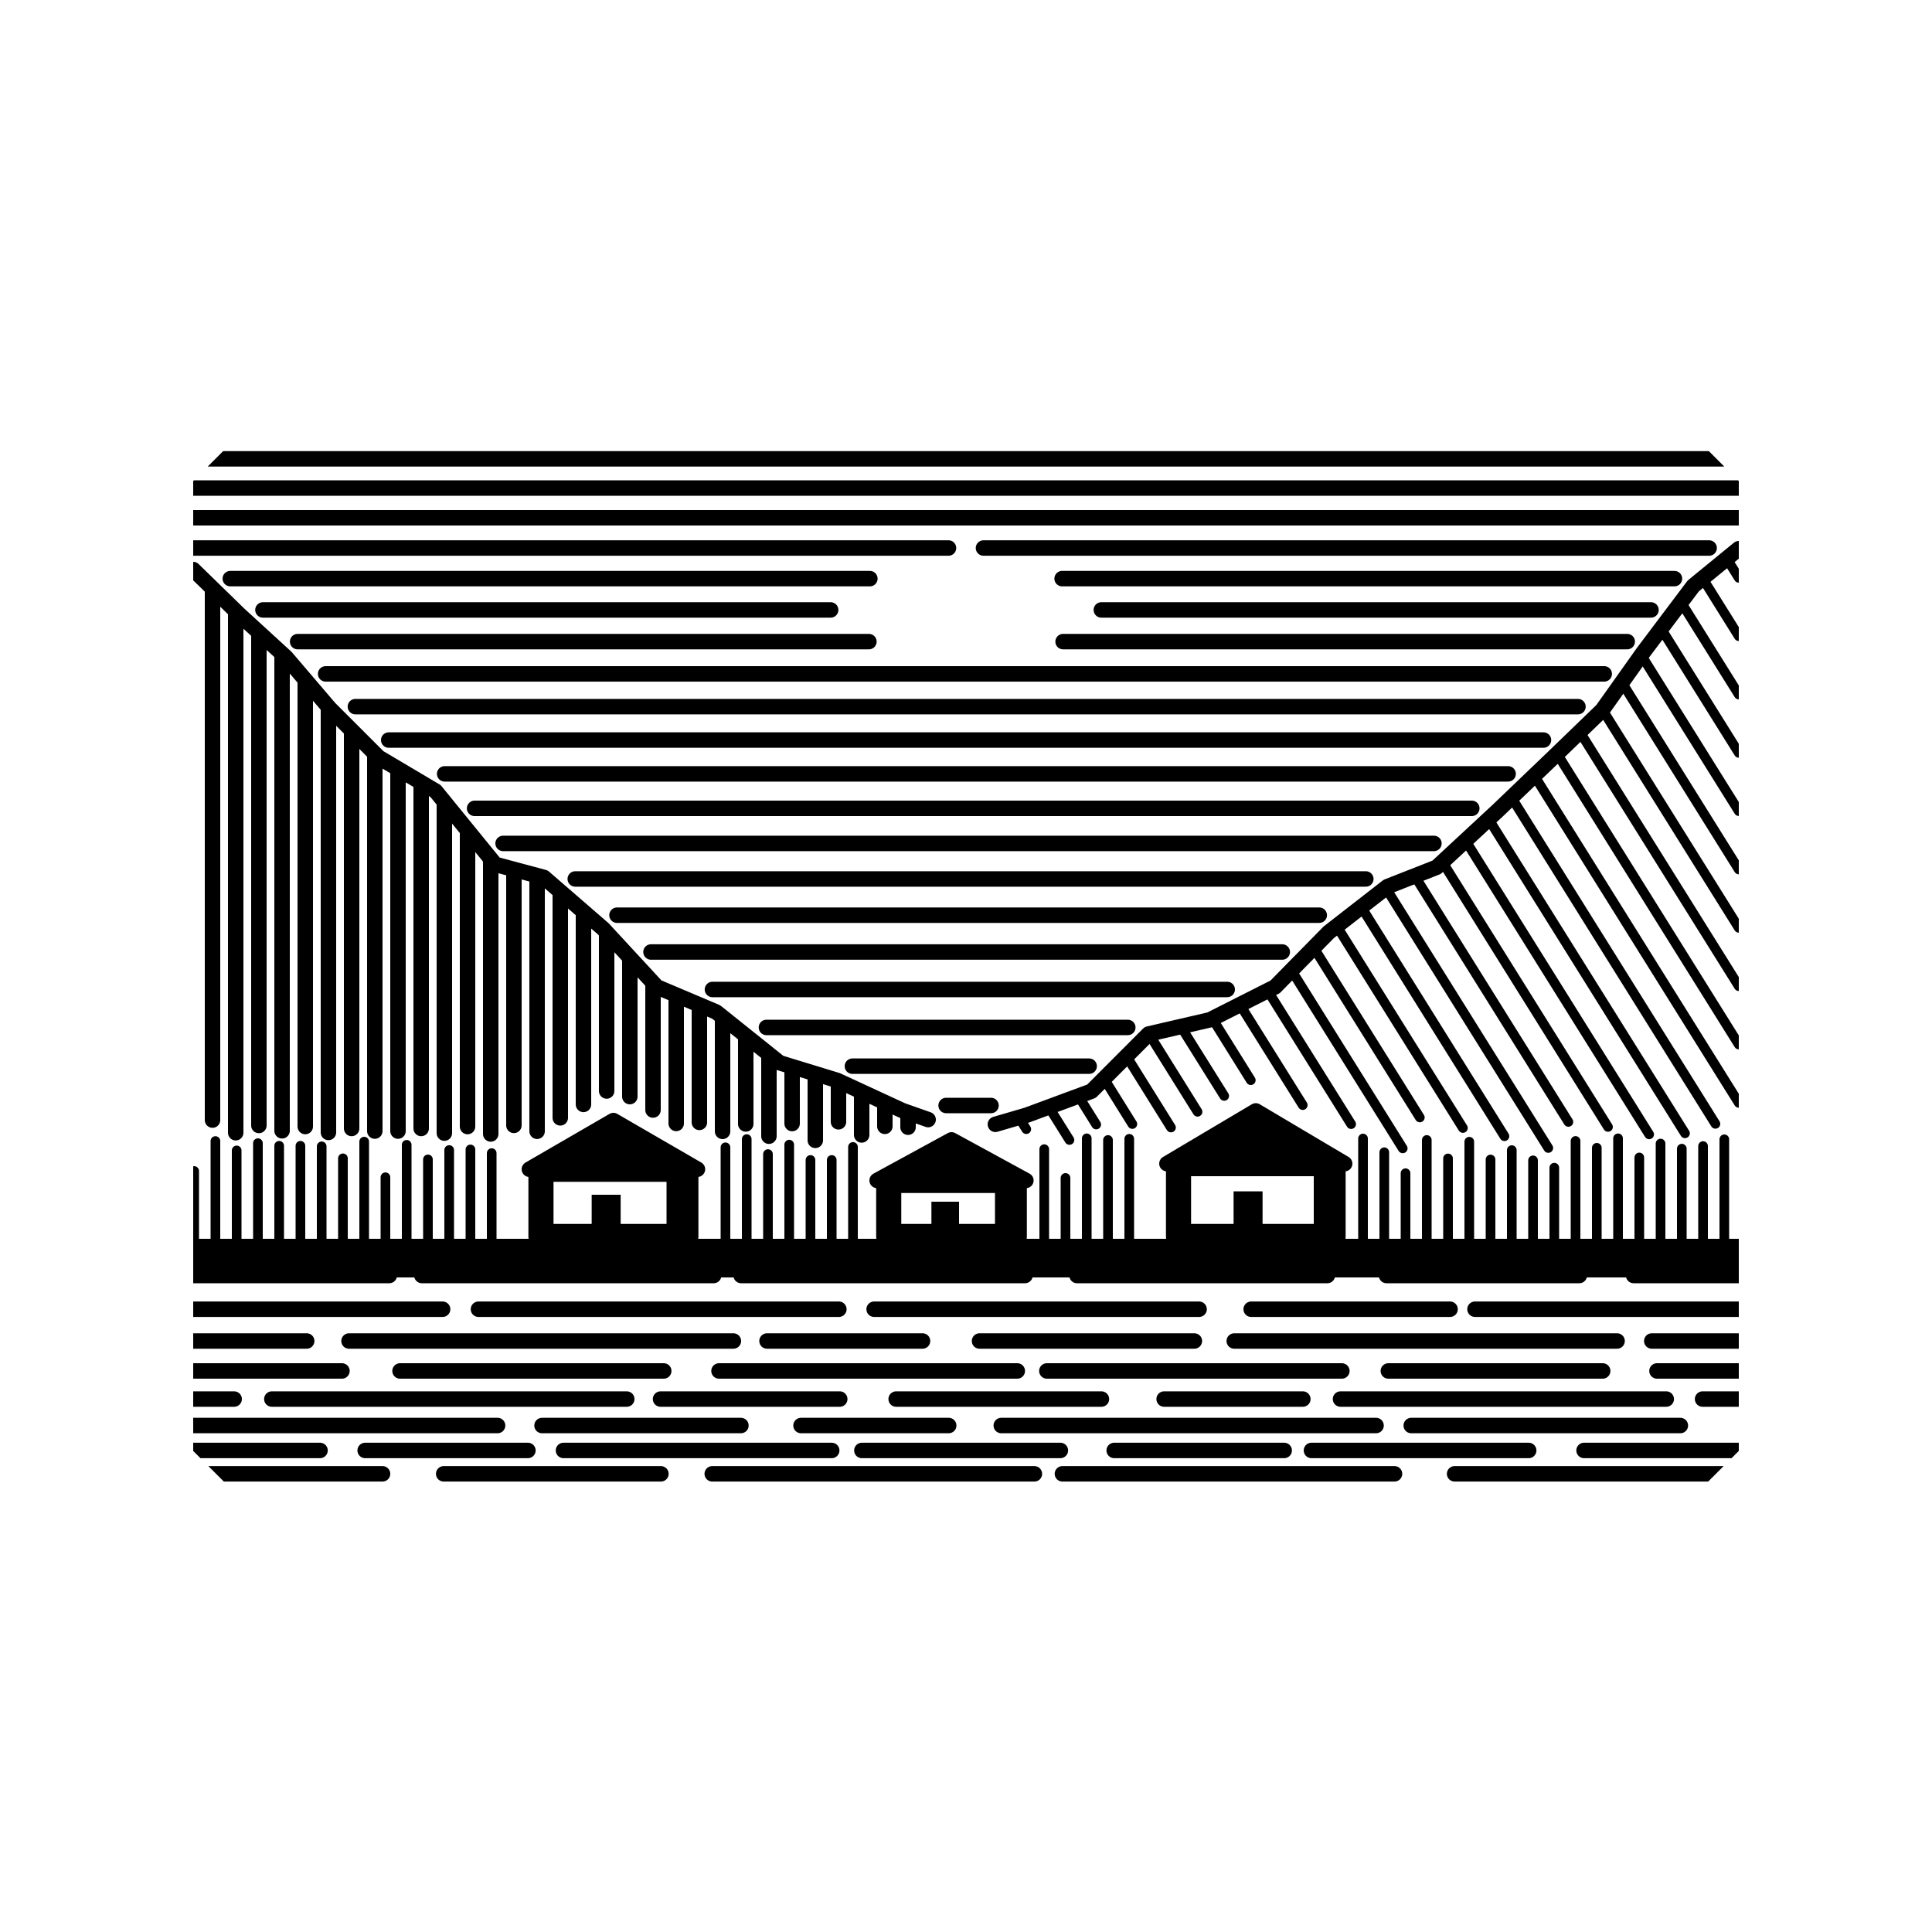
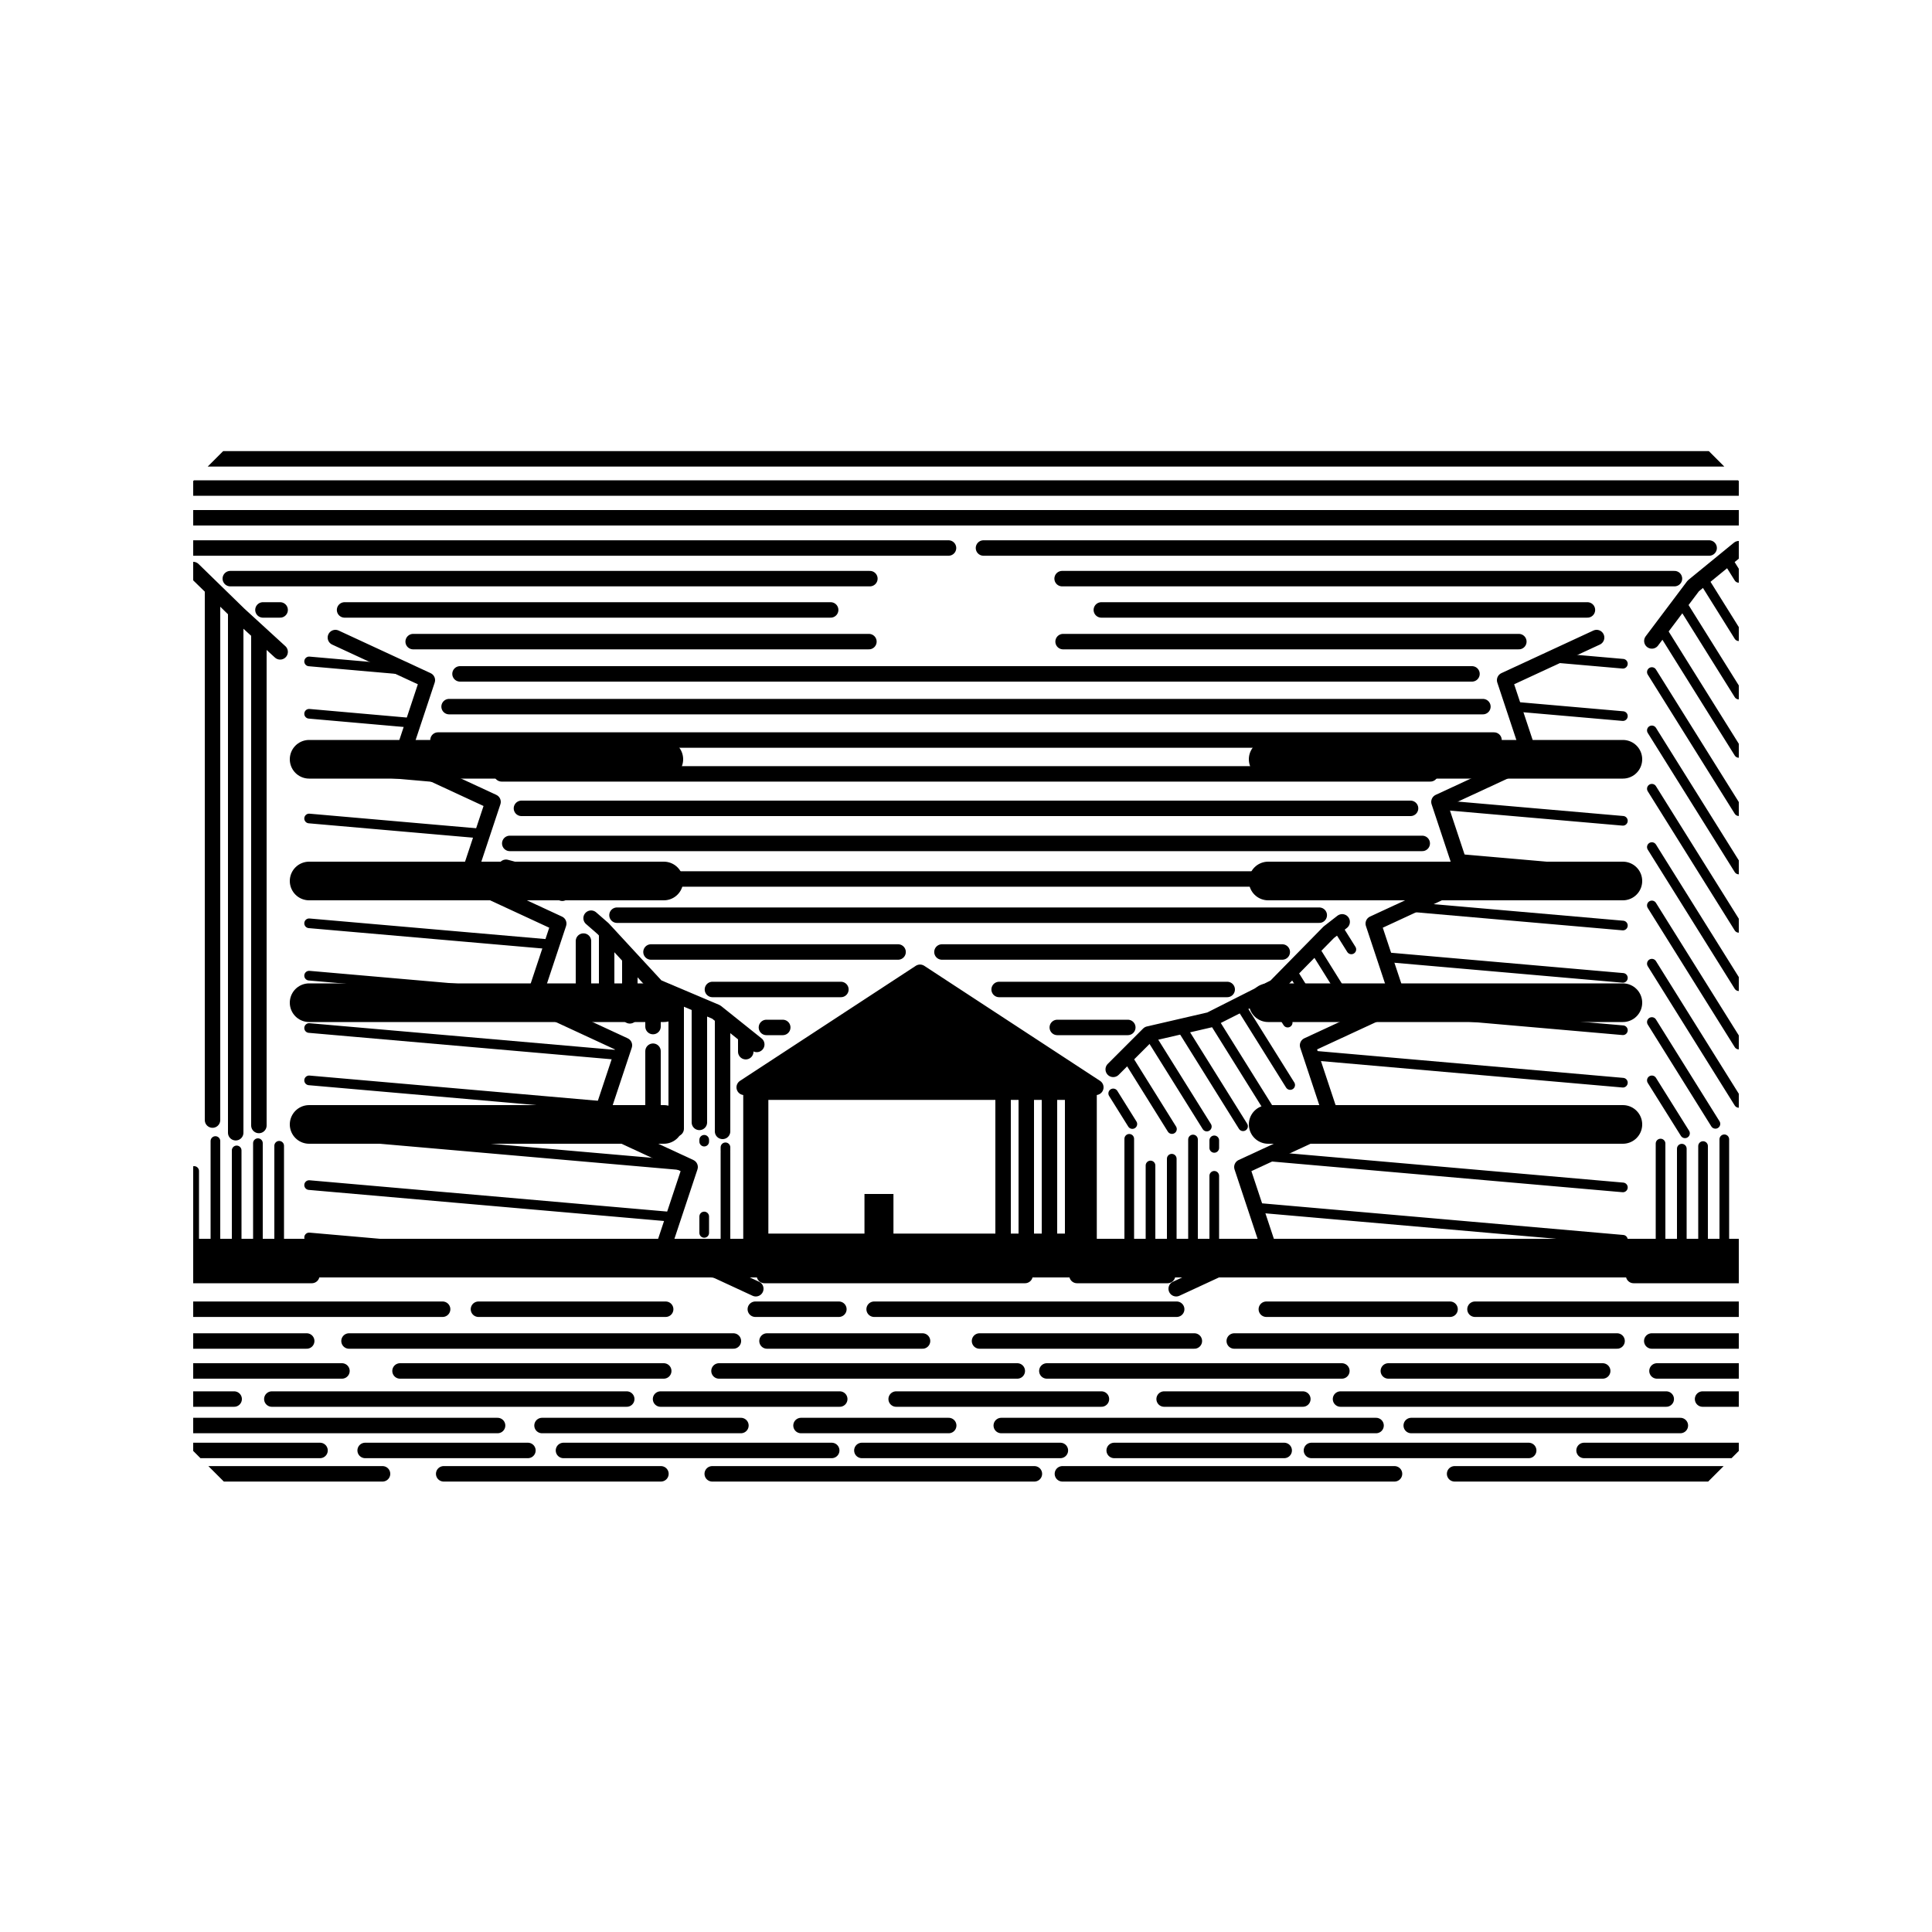
<svg xmlns="http://www.w3.org/2000/svg" viewBox="0 0 200 200">
  <defs>
    <clipPath id="w">
      <path d="M23.8 46L176.2 46L180 49.8L180 150.2L176.2 154L23.8 154L20 150.2L20 49.8Z" />
    </clipPath>
  </defs>
  <g clip-path="url(#w)" fill="none" stroke="#000" stroke-linecap="round" stroke-linejoin="round">
-     <path d="M61.25 123.68L64.25 123.68L64.25 128L61.25 128ZM54.8 121.04L63.5 116L72.2 121.04ZM96.42 124.4L99.28 124.4L99.28 128L96.42 128ZM90.8 122.2L98.5 118L106.2 122.2ZM127.7 123.33L130.7 123.33L130.7 128L127.7 128ZM120.8 120.46L130 115L139.2 120.46Z" fill="#000" stroke="none" />
-     <path d="M178.75 57.82L180 59.82M176.25 59.86L180 65.86M174.02 62.33L180 71.9M171.96 65.07L180 77.94M169.91 67.82L180 83.97M167.9 70.64L180 90.01M165.89 73.47L180 96.05M163.54 75.75L180 102.09M161.19 78.02L180 108.13M158.83 80.29L180 114.17M156.47 82.55L177.58 116.34M154.1 84.79L174.43 117.32M151.71 87.01L170.72 117.43M149.32 89.22L166.46 116.66M146.45 90.67L162.36 116.14M143.46 91.92L160.28 118.84M140.92 93.89L155.74 117.62M138.38 95.87L151.44 116.77M136 98.1L146.98 115.68M133.69 100.44L145.21 118.88M131.23 102.55L139.87 116.37M128.36 104L134.86 114.4M125.5 105.44L129.48 111.82M122.24 106.27L126.73 113.45M118.94 107.03L123.97 115.09M116.61 109.33L121.22 116.72M114.29 111.66L117.22 116.36M111.64 113.46L113.48 116.41M108.57 114.59L110.71 118.01M105.47 115.67L106.24 116.89M182.9 121.15L182.9 130.24M180.7 118.02L180.7 130.24M178.5 117.94L178.5 130.24M176.3 118.64L176.3 130.24M174.1 118.91L174.1 130.24M171.9 118.38L171.9 130.24M169.7 119.82L169.7 130.24M167.5 117.84L167.5 130.24M165.3 118.82L165.3 130.24M163.1 118.11L163.1 130.24M160.9 120.88L160.9 130.24M158.7 120.12L158.7 130.24M156.5 119.06L156.5 130.24M154.3 120.03L154.3 130.24M152.1 118.19L152.1 130.24M149.9 119.92L149.9 130.24M147.7 118.01L147.7 130.24M145.5 121.45L145.5 130.24M143.3 119.28L143.3 130.24M141.1 117.86L141.1 130.24M116.9 117.89L116.9 130.24M114.7 118.01L114.7 130.24M112.5 117.84L112.5 130.24M110.3 121.94L110.3 130.24M108.1 118.96L108.1 130.24M88.3 118.73L88.3 130.24M86.1 120.08L86.1 130.24M83.9 120.08L83.9 130.24M81.7 118.49L81.7 130.24M79.5 119.47L79.5 130.24M77.3 117.92L77.3 130.24M75.1 118.77L75.1 130.24M50.9 119.37L50.9 130.24M48.7 118.99L48.7 130.24M46.5 119.05L46.5 130.24M44.3 120.02L44.3 130.24M42.1 118.51L42.1 130.24M39.9 121.87L39.9 130.24M37.7 118.18L37.7 130.24M35.5 119.91L35.5 130.24M33.3 118.67L33.3 130.24M31.1 118.61L31.1 130.24M28.9 118.61L28.9 130.24M26.7 118.34L26.7 130.24M24.5 119.09L24.5 130.24M22.3 118.12L22.3 130.24M20.1 121.22L20.1 130.24" stroke-width="1" />
-     <path d="M20 47.5L180 47.5M20 50.52L180 50.52M20 53.6L180 53.6M20 56.73L98.19 56.73M101.81 56.73L176.93 56.73M23.84 59.9L90.05 59.9M109.95 59.9L173.34 59.9M27.22 63.14L85.99 63.14M114.01 63.14L170.91 63.14M30.81 66.42L89.95 66.42M110.05 66.42L168.45 66.42M33.71 69.76L166.07 69.76M36.79 73.15L163.35 73.15M40.24 76.61L159.78 76.61M46.03 80.11L156.12 80.11M49.13 83.68L152.36 83.68M52.08 87.31L148.44 87.31M59.55 90.99L141.39 90.99M63.87 94.74L136.57 94.74M67.39 98.55L132.74 98.55M73.75 102.43L127.04 102.43M79.34 106.36L116.75 106.36M88.24 110.37L112.75 110.37M97.94 114.44L102.59 114.44M94 115.17L94 116.69M91.6 114.12L91.6 116.6M89.2 113.01L89.2 117.49M86.8 111.9L86.8 116.13M84.4 111.15L84.4 118.05M82 110.41L82 116.31M79.6 109.13L79.6 117.62M77.2 107.21L77.2 116.35M74.8 105.29L74.8 117.12M72.4 104.03L72.4 116.19M70 103.01L70 116.3M67.6 101.73L67.6 114.91M65.2 99.13L65.2 113.52M62.8 96.53L62.8 112.94M60.4 94.37L60.4 114.33M58 92.29L58 115.72M55.6 90.64L55.6 117.11M53.2 89.99L53.2 116.5M50.8 88.9L50.8 117.39M48.4 85.95L48.4 116.62M46 83L46 117.3M43.6 81L43.6 116.82M41.2 79.58L41.2 117.09M38.8 78L38.8 117.09M36.4 75.6L36.4 116.82M34 73.17L34 117.23M31.6 70.36L31.6 116.62M29.2 67.66L29.2 117.06M26.8 65.46L26.8 116.51M24.4 63.25L24.4 117.26M22 60.91L22 115.95M20 58.96L24.75 63.59L29.61 68.04L34.11 73.31L39.2 78.4L45.09 81.89L51.27 89.48L56.31 90.83L62.44 96.14L68 102.16L74.14 104.76L80.71 110.02L86.66 111.84L93.41 114.96L96.08 115.9M103.04 116.39L106.32 115.43L112.99 112.96L118.9 107.04L125.25 105.57L132 102.16L137.55 96.51L143.63 91.78L148.72 89.78L155.09 83.87L160.8 78.4L165.86 73.51L170.13 67.5L175.29 60.65L180 56.8M20 132.04L40.3 132.04M43.67 132.04L73.88 132.04M76.72 132.04L106.11 132.04M111.49 132.04L137.41 132.04M143.53 132.04L163.49 132.04M169.11 132.04L180 132.04M20 135.53L45.82 135.53M49.53 135.53L86.84 135.53M90.49 135.53L124.13 135.53M129.52 135.53L150.11 135.53M152.69 135.53L180 135.53M20 138.82L31.75 138.82M36.13 138.82L75.92 138.82M79.4 138.82L95.5 138.82M101.4 138.82L123.64 138.82M127.77 138.82L167.4 138.82M170.99 138.82L180 138.82M20 141.92L35.4 141.92M41.41 141.92L68.71 141.92M74.43 141.92L105.31 141.92M108.37 141.92L138.91 141.92M143.72 141.92L165.91 141.92M171.53 141.92L180 141.92M20 144.83L24.24 144.83M28.14 144.83L64.88 144.83M68.38 144.83L86.93 144.83M92.77 144.83L114.02 144.83M120.51 144.83L134.87 144.83M138.77 144.83L172.49 144.83M176.25 144.83L180 144.83M20 147.57L51.51 147.57M56.11 147.57L76.7 147.57M82.92 147.57L98.21 147.57M103.65 147.57L142.45 147.57M146.09 147.57L173.95 147.57M20 150.15L33.13 150.15M37.8 150.15L54.65 150.15M58.33 150.15L86.1 150.15M89.22 150.15L109.77 150.15M115.34 150.15L132.94 150.15M135.76 150.15L158.25 150.15M163.98 150.15L180 150.15M20 152.57L39.6 152.57M45.93 152.57L68.42 152.57M73.73 152.57L107.08 152.57M109.98 152.57L144.36 152.57M150.58 152.57L180 152.57M69.8 121.44L69.8 127.6M54.8 121.04L63.5 116L72.2 121.04ZM103.8 122.6L103.8 127.6M90.8 122.2L98.5 118L106.2 122.2ZM136.8 120.86L136.8 127.6M120.8 120.46L130 115L139.2 120.46Z" stroke-width="1.6" />
-     <path d="M56 121.04L71 121.04L71 128L56 128ZM92 122.2L105 122.2L105 128L92 128ZM122 120.46L138 120.46L138 128L122 128Z" stroke-width="2.6" />
-     <path d="M20 130.24L180 130.24" stroke-width="4" />
+     <path d="M89.49 123.6L92.49 123.6L92.49 129L89.49 129ZM77.04 112.56L95.24 100.65L113.44 112.56Z" fill="#000" stroke="none" />
+     <path d="M178.75 57.82L180 59.82M176.25 59.86L180 65.86M174.02 62.33L180 71.9M171.96 65.07L180 77.94M171 69.57L180 83.97M171 75.61L180 90.01M171 81.65L180 96.05M171 87.69L180 102.09M171 93.73L180 108.13M171 99.76L180 114.17M171 105.8L177.58 116.34M171 111.84L174.43 117.32M138.38 95.87L139.89 98.28M136 98.1L139.15 103.15M133.69 100.44L136.23 104.5M131.23 102.55L133.3 105.86M128.36 104L133.56 112.32M125.5 105.44L132.03 115.9M122.24 106.27L128.68 116.59M118.94 107.03L124.93 116.62M116.61 109.33L121.32 116.88M115.24 113.19L117.22 116.36M182.9 121.15L182.9 130.24M180.7 118.02L180.7 130.24M178.5 117.94L178.5 130.24M176.3 118.64L176.3 130.24M174.1 118.91L174.1 130.24M171.9 118.38L171.9 130.24M125.7 118.05L125.7 118.83M125.7 121.72L125.7 128.28M123.5 117.96L123.5 129.3M121.3 119.95L121.3 130.24M119.1 120.65L119.1 130.24M116.9 117.89L116.9 130.24M75.1 118.77L75.1 119.2M75.1 119.31L75.1 128.65M72.9 117.99L72.9 118.18M72.9 125.93L72.9 127.63M28.9 118.61L28.9 130.24M26.7 118.34L26.7 130.24M24.5 119.09L24.5 130.24M22.3 118.12L22.3 130.24M20.1 121.22L20.1 130.24M32 68.47L41.93 69.34M32 73.89L42.77 74.84M32 79.31L45.64 80.51M32 84.73L49.95 86.3M32 90.15L49.34 91.67M32 95.58L57.12 97.77M32 101L55.37 103.04M32 106.42L64.3 109.24M32 111.84L62.55 114.51M32 117.26L71.17 120.68M32 122.68L69.72 125.98M32 128.1L74.87 131.85M160.79 68.08L168 68.71M156.67 73.14L168 74.13M158.26 78.7L168 79.55M149.06 83.32L168 84.97M150.92 88.9L168 90.39M145.9 93.88L168 95.81M143.31 99.07L168 101.23M143.37 104.5L168 106.65M135.71 109.25L168 112.08M137.56 114.83L168 117.5M131 119.68L168 122.92M129.95 125.01L168 128.34M128.47 130.3L141.98 131.48" stroke-width="1" />
+     <path d="M20 47.5L180 47.5M20 50.52L180 50.52M20 53.6L180 53.6M20 56.73L98.19 56.73M101.81 56.73L176.93 56.73M23.84 59.9L90.05 59.9M109.95 59.9L173.34 59.9M27.22 63.14L29 63.14M35.67 63.14L85.99 63.14M114.01 63.14L164.33 63.14M42.77 66.42L89.95 66.42M110.05 66.42L157.23 66.42M47.62 69.76L152.38 69.76M46.49 73.15L153.51 73.15M45.34 76.61L154.66 76.61M51.93 80.11L148.07 80.11M53.98 83.68L146.02 83.68M52.77 87.31L147.23 87.31M59.55 90.99L141.39 90.99M63.87 94.74L136.57 94.74M67.39 98.55L92.97 98.55M97.51 98.55L132.74 98.55M73.75 102.43L87.05 102.43M103.43 102.43L127.04 102.43M79.34 106.36L81.03 106.36M109.45 106.36L116.75 106.36M77.2 107.21L77.2 108.87M74.8 105.29L74.8 117.12M72.4 104.03L72.4 116.19M70 103.01L70 116.84M67.6 101.73L67.6 106.27M67.6 108.82L67.6 115.72M65.2 99.13L65.2 105.16M62.8 96.53L62.8 104.05M60.4 97.42L60.4 102.94M58 92.29L58 92.38M55.6 90.64L55.6 91.27M53.2 89.99L53.2 90.15M26.8 65.46L26.8 116.51M24.4 63.25L24.4 117.26M22 60.91L22 115.95M20 58.96L24.75 63.59L29 67.48M52.38 89.78L56.31 90.83L58.21 92.47M61.19 95.05L62.44 96.14L68 102.16L74.14 104.76L78.34 108.12M115.24 110.7L118.9 107.04L125.25 105.57L132 102.16L137.55 96.51L138.94 95.43M171 66.35L175.29 60.65L180 56.8M20 132.04L32.28 132.04M79.13 132.04L106.11 132.04M111.49 132.04L120.87 132.04M169.11 132.04L180 132.04M20 135.53L45.82 135.53M49.53 135.53L68.91 135.53M78.19 135.53L86.84 135.53M90.49 135.53L121.81 135.53M131.09 135.53L150.11 135.53M152.69 135.53L180 135.53M20 138.82L31.75 138.82M36.13 138.82L75.92 138.82M79.4 138.82L95.5 138.82M101.4 138.82L123.64 138.82M127.77 138.82L167.4 138.82M170.99 138.82L180 138.82M20 141.92L35.4 141.92M41.41 141.92L68.71 141.92M74.43 141.92L105.31 141.92M108.37 141.92L138.91 141.92M143.72 141.92L165.91 141.92M171.53 141.92L180 141.92M20 144.83L24.24 144.83M28.14 144.83L64.88 144.83M68.38 144.83L86.93 144.83M92.77 144.83L114.02 144.83M120.51 144.83L134.87 144.83M138.77 144.83L172.49 144.83M176.25 144.83L180 144.83M20 147.57L51.51 147.57M56.11 147.57L76.7 147.57M82.92 147.57L98.21 147.57M103.65 147.57L142.45 147.57M146.09 147.57L173.95 147.57M20 150.15L33.13 150.15M37.8 150.15L54.65 150.15M58.33 150.15L86.1 150.15M89.22 150.15L109.77 150.15M115.34 150.15L132.94 150.15M135.76 150.15L158.25 150.15M163.98 150.15L180 150.15M20 152.57L39.6 152.57M45.93 152.57L68.42 152.57M73.73 152.57L107.08 152.57M109.98 152.57L144.36 152.57M150.58 152.57L180 152.57M34.72 66L44.24 70.41L41.52 78.6L51.04 83.01L48.32 91.2L57.84 95.61L55.12 103.8L64.64 108.21L61.92 116.4L71.44 120.81L68.72 129L78.24 133.41M165.28 66L155.76 70.41L158.48 78.6L148.96 83.01L151.68 91.2L142.16 95.61L144.88 103.8L135.36 108.21L138.08 116.4L128.56 120.81L131.28 129L121.76 133.41M111.04 112.96L111.04 128.6M108.64 112.96L108.64 128.6M106.24 112.96L106.24 128.6M103.84 112.96L103.84 128.6M77.04 112.56L95.24 100.65L113.44 112.56Z" stroke-width="1.6" />
+     <path d="M78.24 112.56L112.24 112.56L112.24 129L78.24 129Z" stroke-width="2.6" />
+     <path d="M32 78.6L68.72 78.6M32 91.2L68.72 91.2M32 103.8L68.72 103.8M32 116.4L68.72 116.4M131.28 78.6L168 78.6M131.28 91.2L168 91.2M131.28 103.8L168 103.8M131.28 116.4L168 116.4M20 130.24L180 130.24" stroke-width="4" />
  </g>
</svg>
